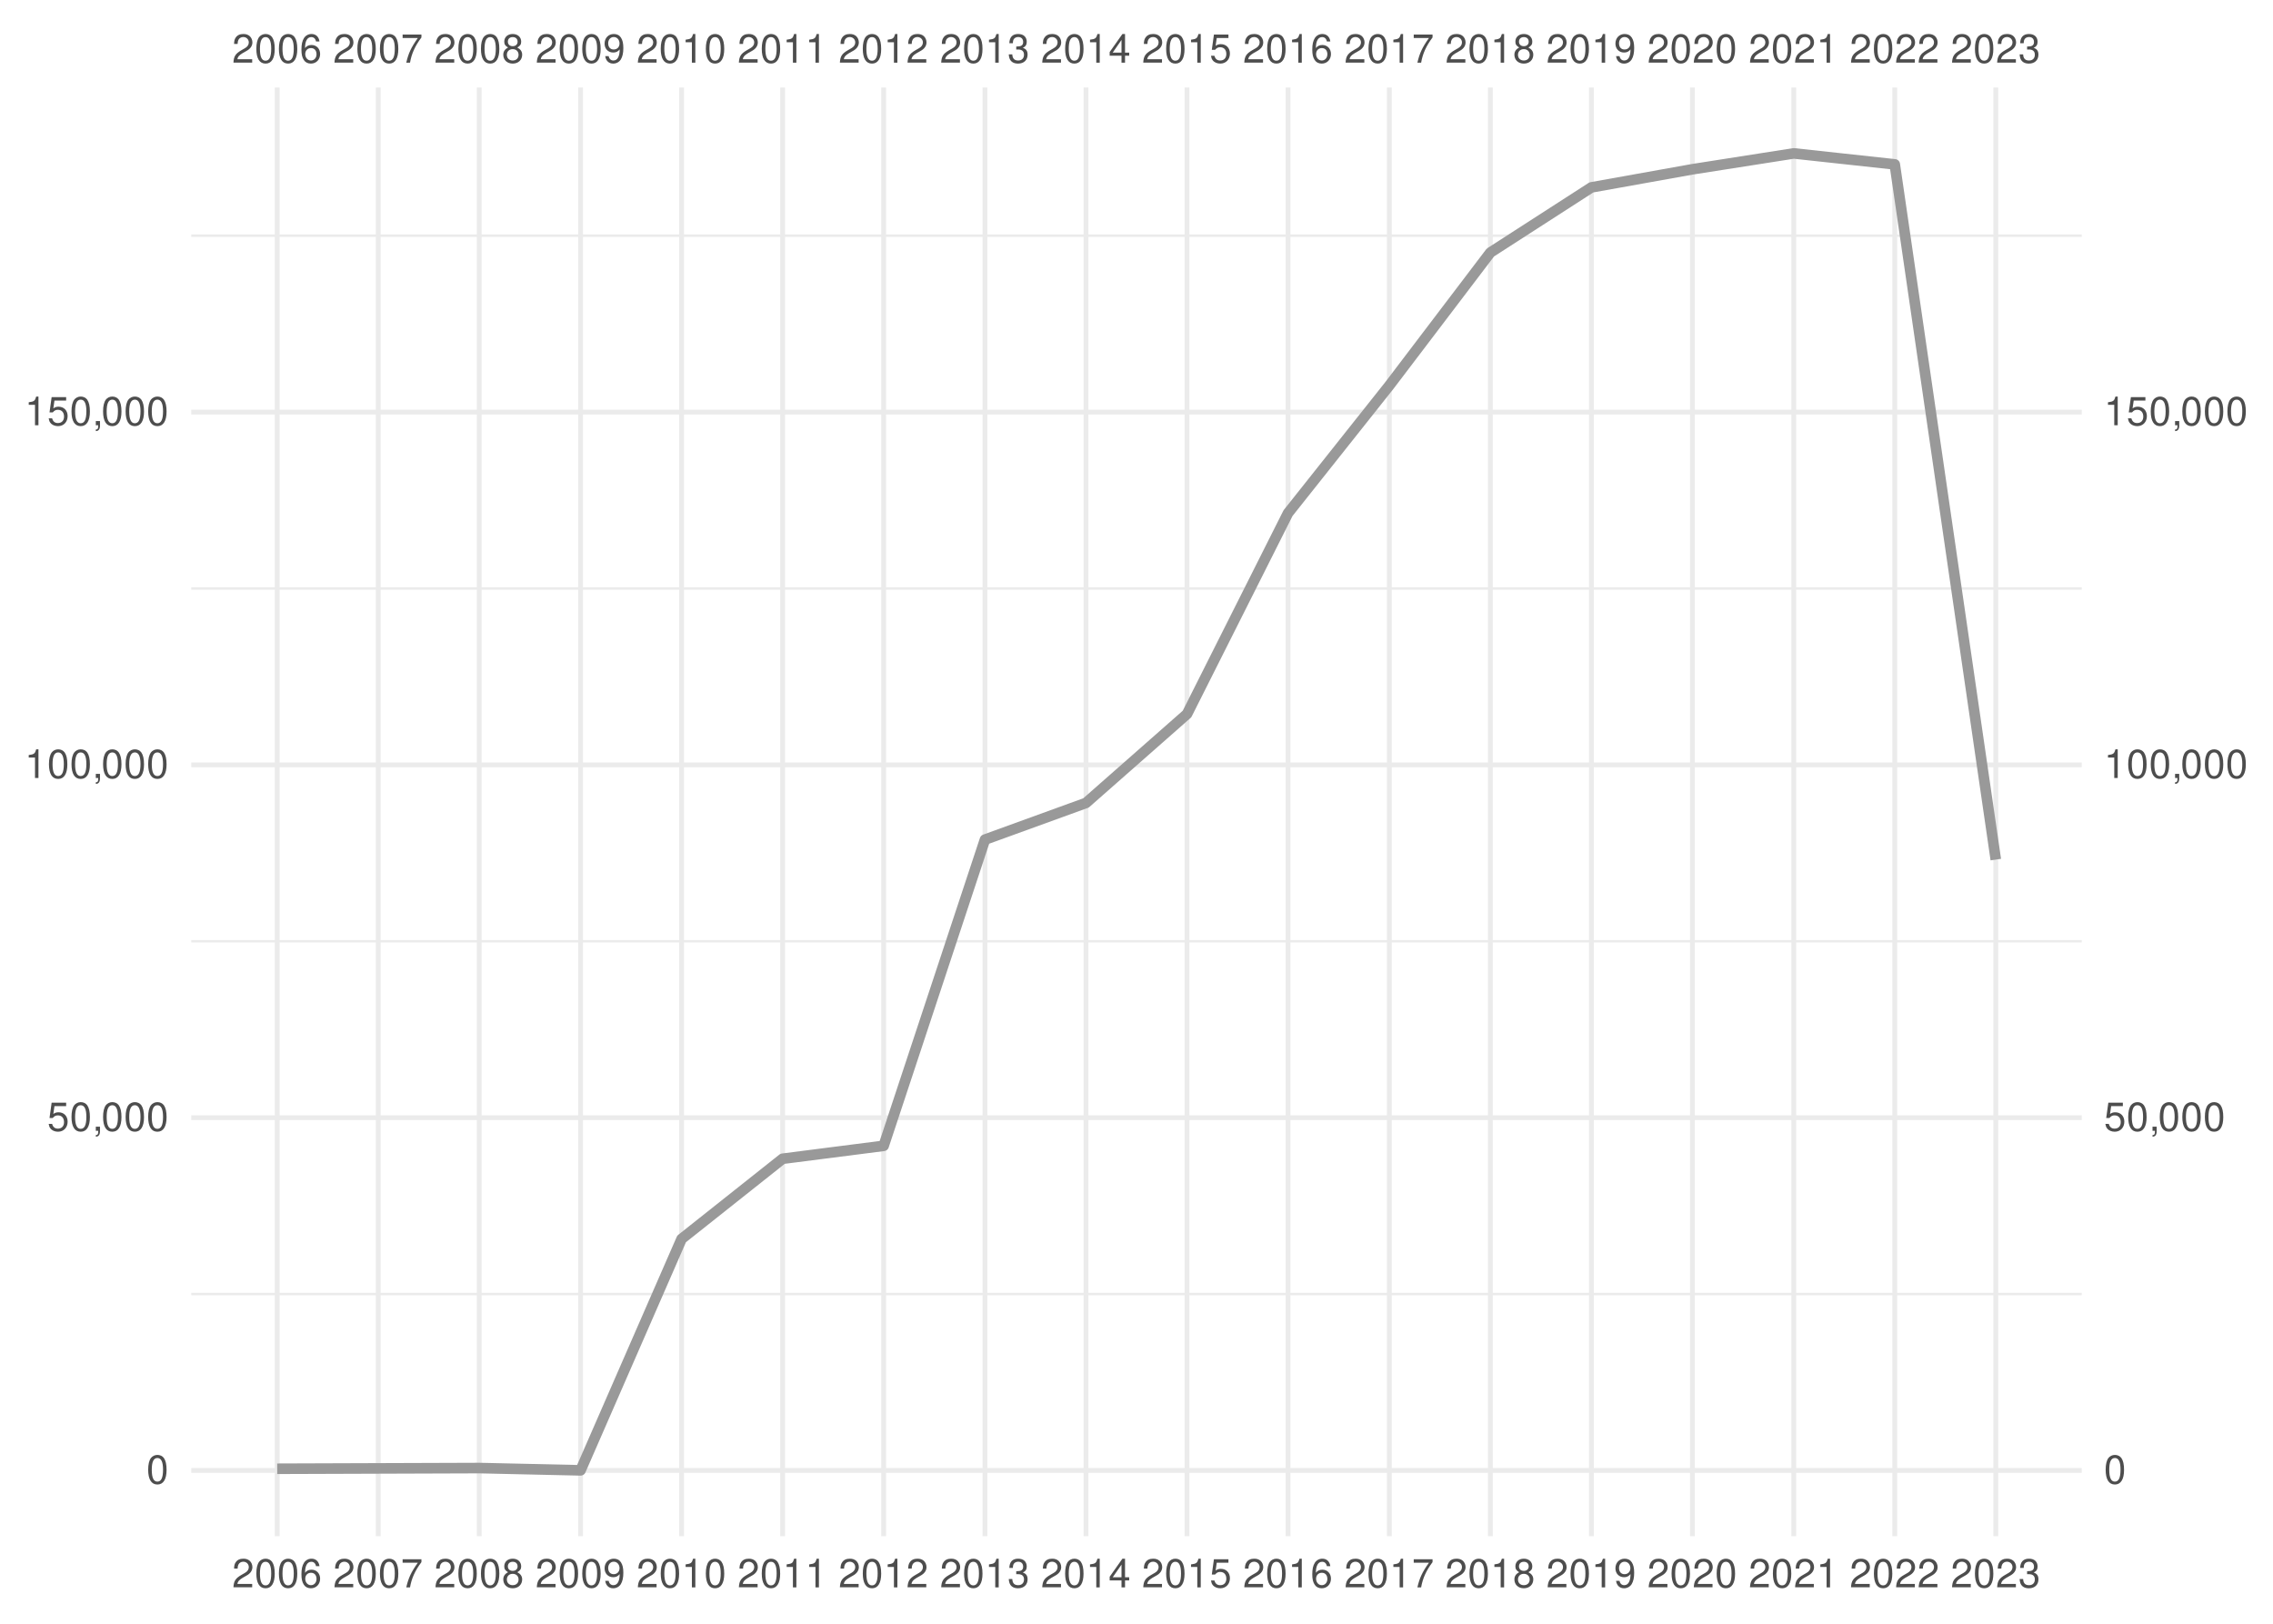
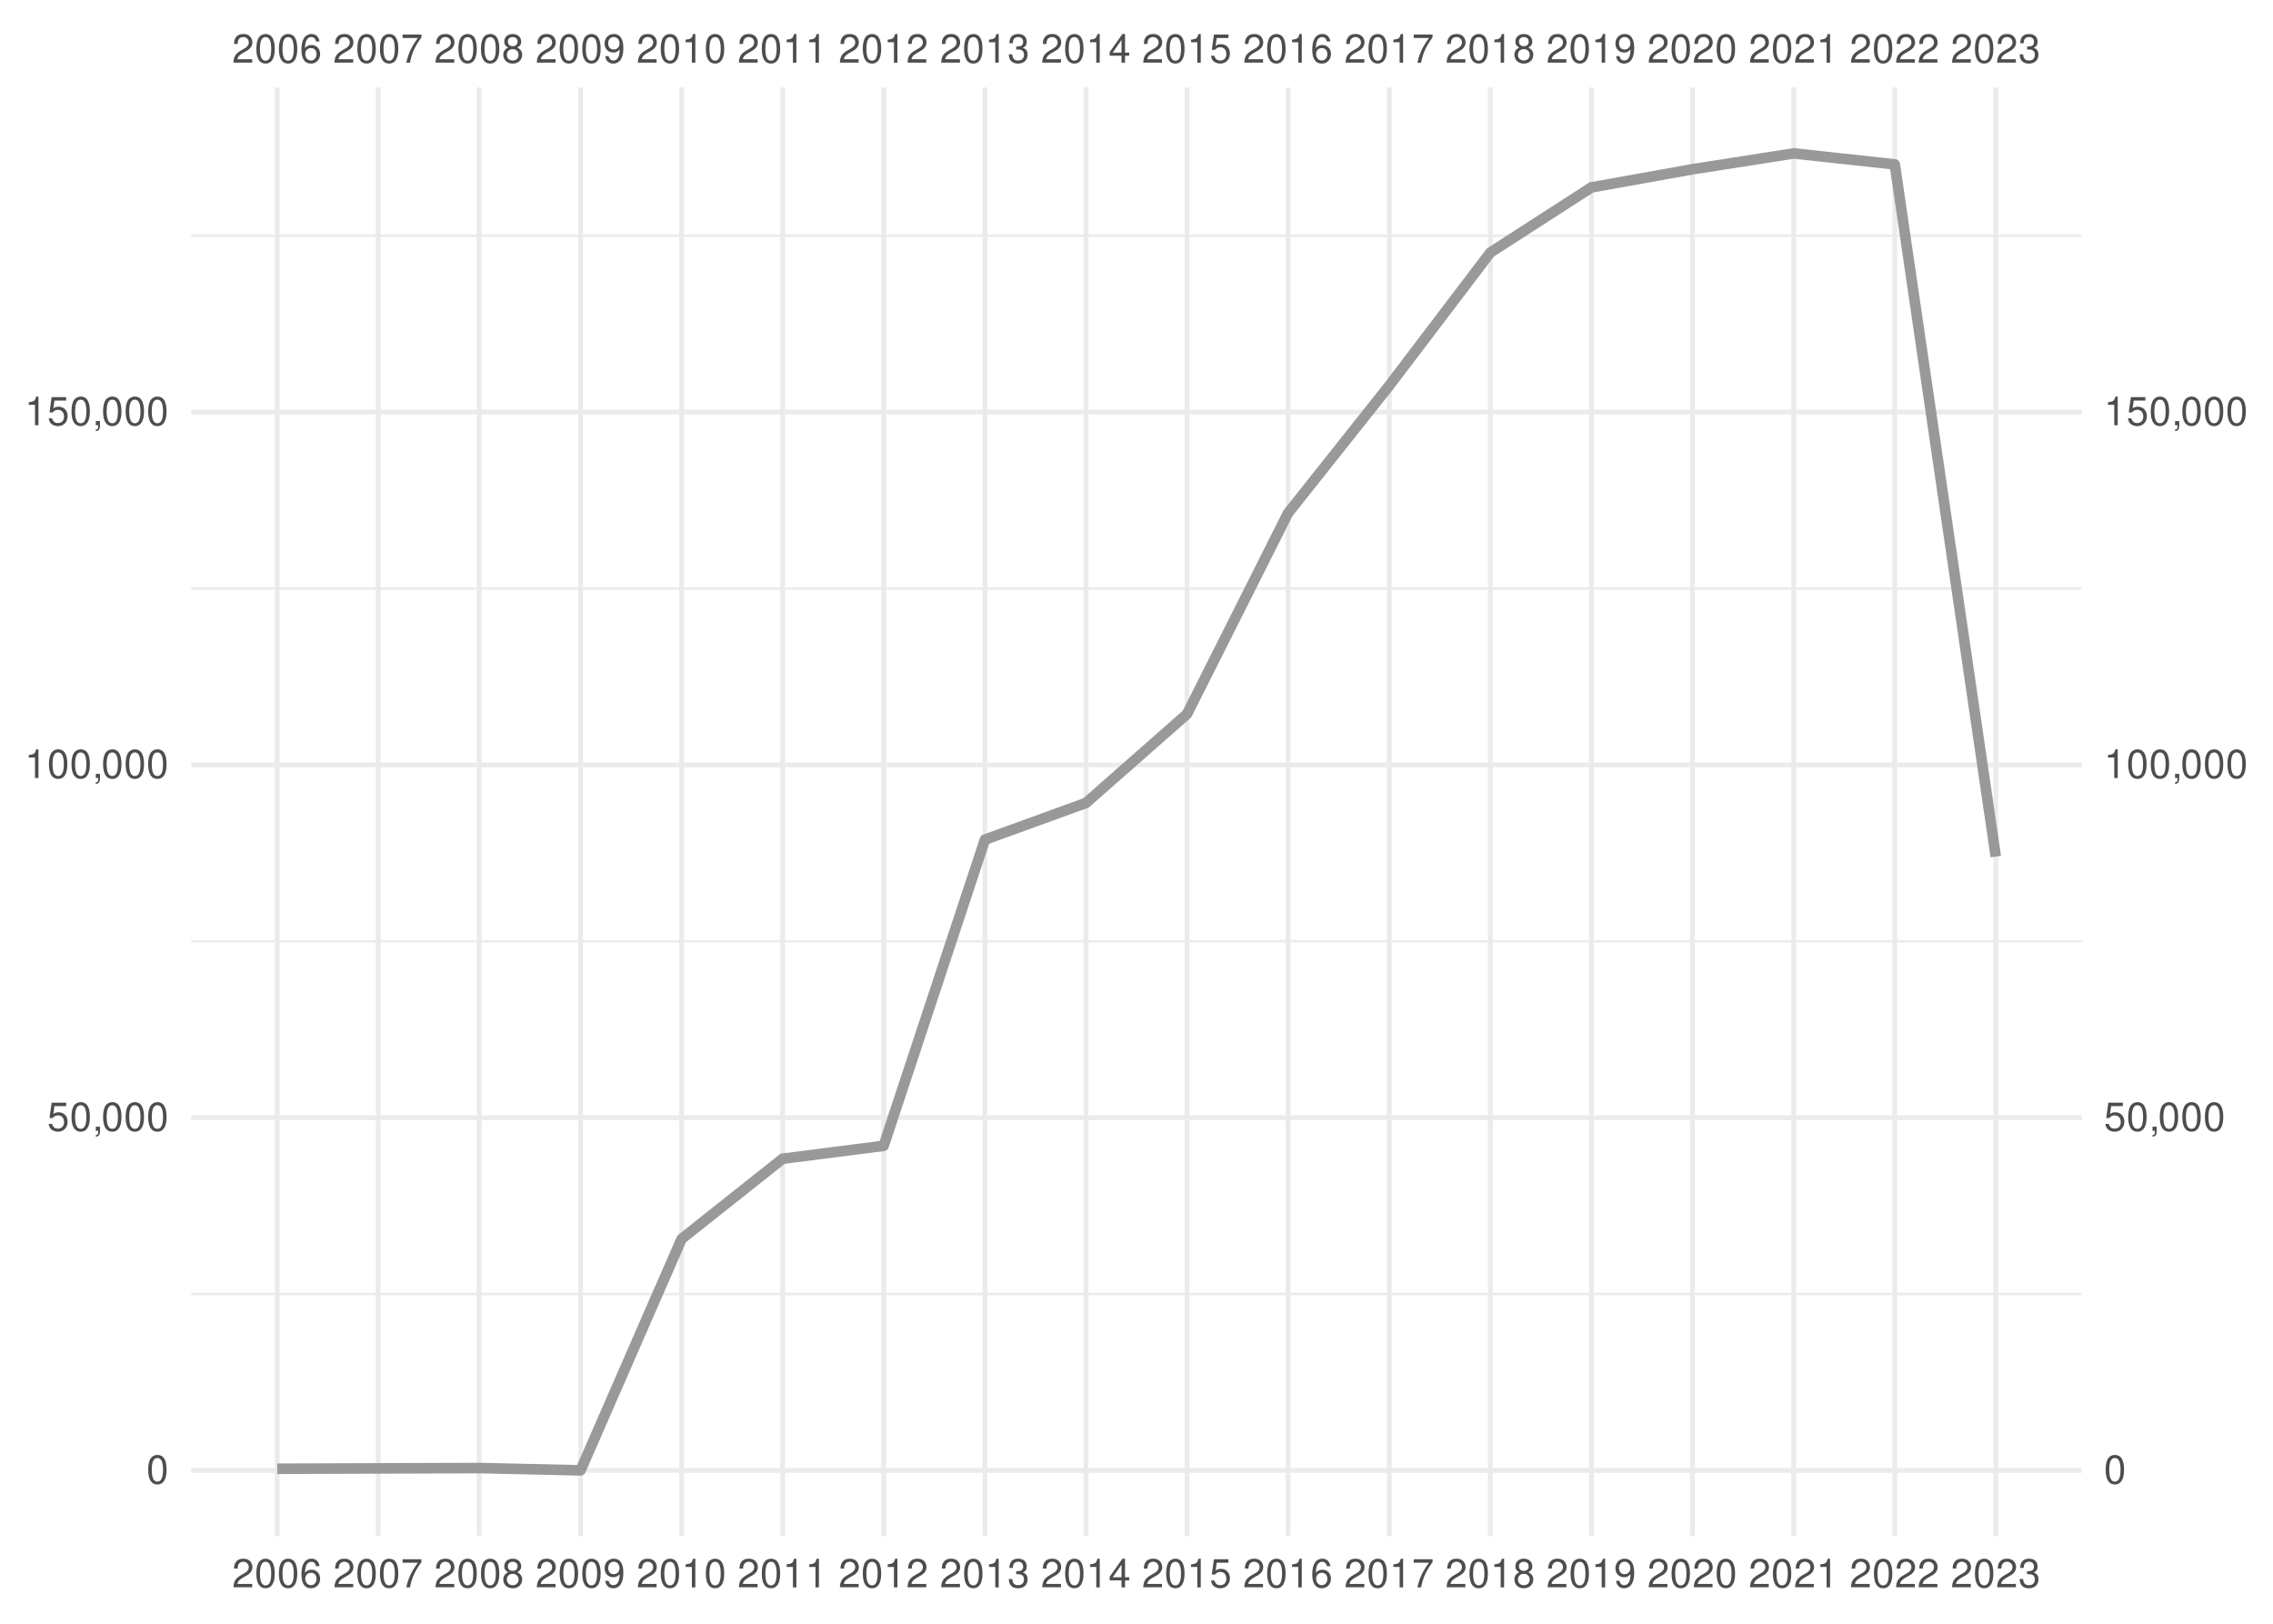
<svg xmlns="http://www.w3.org/2000/svg" xmlns:xlink="http://www.w3.org/1999/xlink" width="504pt" height="360pt" viewBox="0 0 504 360" version="1.1">
  <defs>
    <g>
      <symbol overflow="visible" id="glyph0-0">
        <path style="stroke:none;" d="" />
      </symbol>
      <symbol overflow="visible" id="glyph0-1">
        <path style="stroke:none;" d="M 4.453 -0.766 L 1.172 -0.766 C 1.25 -1.297 1.531 -1.625 2.297 -2.094 L 3.172 -2.594 C 4.047 -3.062 4.5 -3.719 4.5 -4.5 C 4.5 -5.031 4.281 -5.531 3.922 -5.875 C 3.547 -6.203 3.094 -6.359 2.5 -6.359 C 1.703 -6.359 1.125 -6.078 0.781 -5.531 C 0.547 -5.203 0.453 -4.797 0.438 -4.156 L 1.219 -4.156 C 1.234 -4.594 1.297 -4.844 1.406 -5.062 C 1.594 -5.438 2 -5.688 2.469 -5.688 C 3.172 -5.688 3.703 -5.172 3.703 -4.484 C 3.703 -3.969 3.406 -3.531 2.859 -3.219 L 2.047 -2.75 C 0.75 -2 0.375 -1.406 0.297 -0.016 L 4.453 -0.016 Z M 4.453 -0.766 " />
      </symbol>
      <symbol overflow="visible" id="glyph0-2">
        <path style="stroke:none;" d="M 2.422 -6.359 C 1.844 -6.359 1.312 -6.094 0.984 -5.672 C 0.578 -5.109 0.375 -4.25 0.375 -3.078 C 0.375 -0.938 1.078 0.203 2.422 0.203 C 3.734 0.203 4.453 -0.938 4.453 -3.031 C 4.453 -4.25 4.266 -5.078 3.859 -5.672 C 3.531 -6.109 3.016 -6.359 2.422 -6.359 Z M 2.422 -5.672 C 3.25 -5.672 3.672 -4.828 3.672 -3.094 C 3.672 -1.281 3.266 -0.438 2.406 -0.438 C 1.578 -0.438 1.172 -1.312 1.172 -3.062 C 1.172 -4.828 1.578 -5.672 2.422 -5.672 Z M 2.422 -5.672 " />
      </symbol>
      <symbol overflow="visible" id="glyph0-3">
        <path style="stroke:none;" d="M 4.375 -4.703 C 4.234 -5.75 3.562 -6.359 2.609 -6.359 C 1.922 -6.359 1.312 -6.031 0.938 -5.453 C 0.547 -4.828 0.375 -4.062 0.375 -2.906 C 0.375 -1.828 0.531 -1.156 0.906 -0.594 C 1.234 -0.078 1.781 0.203 2.469 0.203 C 3.656 0.203 4.516 -0.688 4.516 -1.922 C 4.516 -3.094 3.719 -3.922 2.609 -3.922 C 1.984 -3.922 1.5 -3.688 1.172 -3.234 C 1.172 -4.797 1.672 -5.672 2.562 -5.672 C 3.109 -5.672 3.484 -5.328 3.609 -4.703 Z M 2.5 -3.234 C 3.25 -3.234 3.719 -2.703 3.719 -1.859 C 3.719 -1.062 3.188 -0.484 2.484 -0.484 C 1.766 -0.484 1.219 -1.094 1.219 -1.906 C 1.219 -2.688 1.734 -3.234 2.5 -3.234 Z M 2.5 -3.234 " />
      </symbol>
      <symbol overflow="visible" id="glyph0-4">
        <path style="stroke:none;" d="M 4.578 -6.234 L 0.406 -6.234 L 0.406 -5.469 L 3.781 -5.469 C 2.281 -3.359 1.688 -2.047 1.219 0 L 2.047 0 C 2.391 -2 3.172 -3.719 4.578 -5.594 Z M 4.578 -6.234 " />
      </symbol>
      <symbol overflow="visible" id="glyph0-5">
        <path style="stroke:none;" d="M 3.438 -3.359 C 4.094 -3.75 4.297 -4.062 4.297 -4.656 C 4.297 -5.672 3.531 -6.359 2.422 -6.359 C 1.312 -6.359 0.547 -5.672 0.547 -4.672 C 0.547 -4.062 0.75 -3.75 1.391 -3.359 C 0.672 -2.984 0.328 -2.469 0.328 -1.766 C 0.328 -0.609 1.172 0.203 2.422 0.203 C 3.656 0.203 4.516 -0.609 4.516 -1.766 C 4.516 -2.469 4.156 -2.984 3.438 -3.359 Z M 2.422 -5.672 C 3.078 -5.672 3.5 -5.281 3.5 -4.641 C 3.5 -4.047 3.062 -3.656 2.422 -3.656 C 1.766 -3.656 1.344 -4.047 1.344 -4.656 C 1.344 -5.281 1.766 -5.672 2.422 -5.672 Z M 2.422 -3 C 3.188 -3 3.719 -2.484 3.719 -1.75 C 3.719 -0.984 3.203 -0.484 2.406 -0.484 C 1.641 -0.484 1.125 -1 1.125 -1.734 C 1.125 -2.5 1.641 -3 2.422 -3 Z M 2.422 -3 " />
      </symbol>
      <symbol overflow="visible" id="glyph0-6">
        <path style="stroke:none;" d="M 0.469 -1.453 C 0.609 -0.406 1.281 0.203 2.234 0.203 C 2.922 0.203 3.547 -0.125 3.922 -0.703 C 4.297 -1.328 4.484 -2.109 4.484 -3.25 C 4.484 -4.328 4.312 -5 3.953 -5.562 C 3.609 -6.094 3.062 -6.359 2.375 -6.359 C 1.188 -6.359 0.328 -5.469 0.328 -4.234 C 0.328 -3.062 1.125 -2.25 2.25 -2.25 C 2.844 -2.25 3.281 -2.453 3.672 -2.938 C 3.672 -1.359 3.172 -0.484 2.281 -0.484 C 1.734 -0.484 1.359 -0.828 1.234 -1.453 Z M 2.359 -5.688 C 3.094 -5.688 3.641 -5.078 3.641 -4.25 C 3.641 -3.469 3.109 -2.922 2.344 -2.922 C 1.594 -2.922 1.125 -3.453 1.125 -4.297 C 1.125 -5.109 1.641 -5.688 2.359 -5.688 Z M 2.359 -5.688 " />
      </symbol>
      <symbol overflow="visible" id="glyph0-7">
        <path style="stroke:none;" d="M 2.281 -4.531 L 2.281 0 L 3.047 0 L 3.047 -6.359 L 2.547 -6.359 C 2.266 -5.391 2.094 -5.25 0.891 -5.094 L 0.891 -4.531 Z M 2.281 -4.531 " />
      </symbol>
      <symbol overflow="visible" id="glyph0-8">
        <path style="stroke:none;" d="M 1.938 -2.922 L 2.359 -2.922 C 3.203 -2.922 3.656 -2.531 3.656 -1.766 C 3.656 -0.969 3.172 -0.484 2.375 -0.484 C 1.516 -0.484 1.109 -0.922 1.062 -1.844 L 0.281 -1.844 C 0.312 -1.344 0.406 -1 0.547 -0.719 C 0.875 -0.109 1.484 0.203 2.344 0.203 C 3.625 0.203 4.453 -0.578 4.453 -1.781 C 4.453 -2.594 4.141 -3.031 3.391 -3.297 C 3.969 -3.531 4.266 -3.969 4.266 -4.609 C 4.266 -5.703 3.547 -6.359 2.359 -6.359 C 1.109 -6.359 0.438 -5.656 0.406 -4.312 L 1.188 -4.312 C 1.203 -4.703 1.234 -4.922 1.328 -5.109 C 1.5 -5.469 1.891 -5.688 2.375 -5.688 C 3.062 -5.688 3.469 -5.266 3.469 -4.578 C 3.469 -4.141 3.312 -3.859 2.969 -3.719 C 2.766 -3.625 2.484 -3.594 1.938 -3.578 Z M 1.938 -2.922 " />
      </symbol>
      <symbol overflow="visible" id="glyph0-9">
        <path style="stroke:none;" d="M 2.875 -1.547 L 2.875 0 L 3.656 0 L 3.656 -1.547 L 4.578 -1.547 L 4.578 -2.234 L 3.656 -2.234 L 3.656 -6.359 L 3.078 -6.359 L 0.25 -2.359 L 0.25 -1.547 Z M 2.875 -2.234 L 0.922 -2.234 L 2.875 -5.047 Z M 2.875 -2.234 " />
      </symbol>
      <symbol overflow="visible" id="glyph0-10">
        <path style="stroke:none;" d="M 4.188 -6.234 L 0.969 -6.234 L 0.5 -2.844 L 1.219 -2.844 C 1.578 -3.266 1.875 -3.422 2.359 -3.422 C 3.203 -3.422 3.719 -2.844 3.719 -1.922 C 3.719 -1.031 3.203 -0.484 2.359 -0.484 C 1.688 -0.484 1.266 -0.828 1.078 -1.531 L 0.312 -1.531 C 0.406 -1.016 0.5 -0.781 0.688 -0.547 C 1.031 -0.078 1.672 0.203 2.375 0.203 C 3.641 0.203 4.516 -0.719 4.516 -2.031 C 4.516 -3.266 3.688 -4.109 2.5 -4.109 C 2.062 -4.109 1.703 -4 1.344 -3.734 L 1.594 -5.469 L 4.188 -5.469 Z M 4.188 -6.234 " />
      </symbol>
      <symbol overflow="visible" id="glyph0-11">
        <path style="stroke:none;" d="M 0.766 -0.922 L 0.766 0 L 1.297 0 L 1.297 0.156 C 1.297 0.766 1.172 0.938 0.766 0.953 L 0.766 1.297 C 1.344 1.312 1.688 0.891 1.688 0.141 L 1.688 -0.922 Z M 0.766 -0.922 " />
      </symbol>
    </g>
    <clipPath id="clip1">
      <path d="M 42.41 286 L 461.59 286 L 461.59 288 L 42.41 288 Z M 42.41 286 " />
    </clipPath>
    <clipPath id="clip2">
      <path d="M 42.41 208 L 461.59 208 L 461.59 209 L 42.41 209 Z M 42.41 208 " />
    </clipPath>
    <clipPath id="clip3">
      <path d="M 42.41 130 L 461.59 130 L 461.59 131 L 42.41 131 Z M 42.41 130 " />
    </clipPath>
    <clipPath id="clip4">
      <path d="M 42.41 51 L 461.59 51 L 461.59 53 L 42.41 53 Z M 42.41 51 " />
    </clipPath>
    <clipPath id="clip5">
      <path d="M 42.41 325 L 461.59 325 L 461.59 327 L 42.41 327 Z M 42.41 325 " />
    </clipPath>
    <clipPath id="clip6">
      <path d="M 42.41 247 L 461.59 247 L 461.59 249 L 42.41 249 Z M 42.41 247 " />
    </clipPath>
    <clipPath id="clip7">
      <path d="M 42.41 169 L 461.59 169 L 461.59 171 L 42.41 171 Z M 42.41 169 " />
    </clipPath>
    <clipPath id="clip8">
      <path d="M 42.41 90 L 461.59 90 L 461.59 92 L 42.41 92 Z M 42.41 90 " />
    </clipPath>
    <clipPath id="clip9">
      <path d="M 60 19.41 L 62 19.41 L 62 340.59 L 60 340.59 Z M 60 19.41 " />
    </clipPath>
    <clipPath id="clip10">
      <path d="M 83 19.41 L 85 19.41 L 85 340.59 L 83 340.59 Z M 83 19.41 " />
    </clipPath>
    <clipPath id="clip11">
      <path d="M 105 19.41 L 107 19.41 L 107 340.59 L 105 340.59 Z M 105 19.41 " />
    </clipPath>
    <clipPath id="clip12">
      <path d="M 128 19.41 L 130 19.41 L 130 340.59 L 128 340.59 Z M 128 19.41 " />
    </clipPath>
    <clipPath id="clip13">
      <path d="M 150 19.41 L 152 19.41 L 152 340.59 L 150 340.59 Z M 150 19.41 " />
    </clipPath>
    <clipPath id="clip14">
      <path d="M 173 19.41 L 175 19.41 L 175 340.59 L 173 340.59 Z M 173 19.41 " />
    </clipPath>
    <clipPath id="clip15">
      <path d="M 195 19.41 L 197 19.41 L 197 340.59 L 195 340.59 Z M 195 19.41 " />
    </clipPath>
    <clipPath id="clip16">
      <path d="M 217 19.41 L 219 19.41 L 219 340.59 L 217 340.59 Z M 217 19.41 " />
    </clipPath>
    <clipPath id="clip17">
      <path d="M 240 19.41 L 242 19.41 L 242 340.59 L 240 340.59 Z M 240 19.41 " />
    </clipPath>
    <clipPath id="clip18">
      <path d="M 262 19.41 L 264 19.41 L 264 340.59 L 262 340.59 Z M 262 19.41 " />
    </clipPath>
    <clipPath id="clip19">
      <path d="M 285 19.41 L 287 19.41 L 287 340.59 L 285 340.59 Z M 285 19.41 " />
    </clipPath>
    <clipPath id="clip20">
      <path d="M 307 19.41 L 309 19.41 L 309 340.59 L 307 340.59 Z M 307 19.41 " />
    </clipPath>
    <clipPath id="clip21">
      <path d="M 329 19.41 L 331 19.41 L 331 340.59 L 329 340.59 Z M 329 19.41 " />
    </clipPath>
    <clipPath id="clip22">
      <path d="M 352 19.41 L 354 19.41 L 354 340.59 L 352 340.59 Z M 352 19.41 " />
    </clipPath>
    <clipPath id="clip23">
      <path d="M 374 19.41 L 376 19.41 L 376 340.59 L 374 340.59 Z M 374 19.41 " />
    </clipPath>
    <clipPath id="clip24">
      <path d="M 397 19.41 L 399 19.41 L 399 340.59 L 397 340.59 Z M 397 19.41 " />
    </clipPath>
    <clipPath id="clip25">
      <path d="M 419 19.41 L 421 19.41 L 421 340.59 L 419 340.59 Z M 419 19.41 " />
    </clipPath>
    <clipPath id="clip26">
      <path d="M 442 19.41 L 444 19.41 L 444 340.59 L 442 340.59 Z M 442 19.41 " />
    </clipPath>
  </defs>
  <g id="surface41">
    <rect x="0" y="0" width="504" height="360" style="fill:rgb(100%,100%,100%);fill-opacity:1;stroke:none;" />
    <g clip-path="url(#clip1)" clip-rule="nonzero">
      <path style="fill:none;stroke-width:0.533;stroke-linecap:butt;stroke-linejoin:round;stroke:rgb(92.157%,92.157%,92.157%);stroke-opacity:1;stroke-miterlimit:10;" d="M 42.41 286.902 L 461.59 286.902 " />
    </g>
    <g clip-path="url(#clip2)" clip-rule="nonzero">
      <path style="fill:none;stroke-width:0.533;stroke-linecap:butt;stroke-linejoin:round;stroke:rgb(92.157%,92.157%,92.157%);stroke-opacity:1;stroke-miterlimit:10;" d="M 42.41 208.688 L 461.59 208.688 " />
    </g>
    <g clip-path="url(#clip3)" clip-rule="nonzero">
      <path style="fill:none;stroke-width:0.533;stroke-linecap:butt;stroke-linejoin:round;stroke:rgb(92.157%,92.157%,92.157%);stroke-opacity:1;stroke-miterlimit:10;" d="M 42.41 130.473 L 461.59 130.473 " />
    </g>
    <g clip-path="url(#clip4)" clip-rule="nonzero">
      <path style="fill:none;stroke-width:0.533;stroke-linecap:butt;stroke-linejoin:round;stroke:rgb(92.157%,92.157%,92.157%);stroke-opacity:1;stroke-miterlimit:10;" d="M 42.41 52.258 L 461.59 52.258 " />
    </g>
    <g clip-path="url(#clip5)" clip-rule="nonzero">
      <path style="fill:none;stroke-width:1.067;stroke-linecap:butt;stroke-linejoin:round;stroke:rgb(92.157%,92.157%,92.157%);stroke-opacity:1;stroke-miterlimit:10;" d="M 42.41 326.012 L 461.59 326.012 " />
    </g>
    <g clip-path="url(#clip6)" clip-rule="nonzero">
      <path style="fill:none;stroke-width:1.067;stroke-linecap:butt;stroke-linejoin:round;stroke:rgb(92.157%,92.157%,92.157%);stroke-opacity:1;stroke-miterlimit:10;" d="M 42.41 247.797 L 461.59 247.797 " />
    </g>
    <g clip-path="url(#clip7)" clip-rule="nonzero">
      <path style="fill:none;stroke-width:1.067;stroke-linecap:butt;stroke-linejoin:round;stroke:rgb(92.157%,92.157%,92.157%);stroke-opacity:1;stroke-miterlimit:10;" d="M 42.41 169.578 L 461.59 169.578 " />
    </g>
    <g clip-path="url(#clip8)" clip-rule="nonzero">
      <path style="fill:none;stroke-width:1.067;stroke-linecap:butt;stroke-linejoin:round;stroke:rgb(92.157%,92.157%,92.157%);stroke-opacity:1;stroke-miterlimit:10;" d="M 42.41 91.363 L 461.59 91.363 " />
    </g>
    <g clip-path="url(#clip9)" clip-rule="nonzero">
      <path style="fill:none;stroke-width:1.067;stroke-linecap:butt;stroke-linejoin:round;stroke:rgb(92.157%,92.157%,92.157%);stroke-opacity:1;stroke-miterlimit:10;" d="M 61.465 340.59 L 61.465 19.41 " />
    </g>
    <g clip-path="url(#clip10)" clip-rule="nonzero">
      <path style="fill:none;stroke-width:1.067;stroke-linecap:butt;stroke-linejoin:round;stroke:rgb(92.157%,92.157%,92.157%);stroke-opacity:1;stroke-miterlimit:10;" d="M 83.867 340.59 L 83.867 19.41 " />
    </g>
    <g clip-path="url(#clip11)" clip-rule="nonzero">
      <path style="fill:none;stroke-width:1.067;stroke-linecap:butt;stroke-linejoin:round;stroke:rgb(92.157%,92.157%,92.157%);stroke-opacity:1;stroke-miterlimit:10;" d="M 106.266 340.59 L 106.266 19.41 " />
    </g>
    <g clip-path="url(#clip12)" clip-rule="nonzero">
      <path style="fill:none;stroke-width:1.067;stroke-linecap:butt;stroke-linejoin:round;stroke:rgb(92.157%,92.157%,92.157%);stroke-opacity:1;stroke-miterlimit:10;" d="M 128.73 340.59 L 128.73 19.41 " />
    </g>
    <g clip-path="url(#clip13)" clip-rule="nonzero">
      <path style="fill:none;stroke-width:1.067;stroke-linecap:butt;stroke-linejoin:round;stroke:rgb(92.157%,92.157%,92.157%);stroke-opacity:1;stroke-miterlimit:10;" d="M 151.133 340.59 L 151.133 19.41 " />
    </g>
    <g clip-path="url(#clip14)" clip-rule="nonzero">
      <path style="fill:none;stroke-width:1.067;stroke-linecap:butt;stroke-linejoin:round;stroke:rgb(92.157%,92.157%,92.157%);stroke-opacity:1;stroke-miterlimit:10;" d="M 173.535 340.59 L 173.535 19.41 " />
    </g>
    <g clip-path="url(#clip15)" clip-rule="nonzero">
      <path style="fill:none;stroke-width:1.067;stroke-linecap:butt;stroke-linejoin:round;stroke:rgb(92.157%,92.157%,92.157%);stroke-opacity:1;stroke-miterlimit:10;" d="M 195.934 340.59 L 195.934 19.41 " />
    </g>
    <g clip-path="url(#clip16)" clip-rule="nonzero">
      <path style="fill:none;stroke-width:1.067;stroke-linecap:butt;stroke-linejoin:round;stroke:rgb(92.157%,92.157%,92.157%);stroke-opacity:1;stroke-miterlimit:10;" d="M 218.398 340.59 L 218.398 19.41 " />
    </g>
    <g clip-path="url(#clip17)" clip-rule="nonzero">
      <path style="fill:none;stroke-width:1.067;stroke-linecap:butt;stroke-linejoin:round;stroke:rgb(92.157%,92.157%,92.157%);stroke-opacity:1;stroke-miterlimit:10;" d="M 240.801 340.59 L 240.801 19.41 " />
    </g>
    <g clip-path="url(#clip18)" clip-rule="nonzero">
      <path style="fill:none;stroke-width:1.067;stroke-linecap:butt;stroke-linejoin:round;stroke:rgb(92.157%,92.157%,92.157%);stroke-opacity:1;stroke-miterlimit:10;" d="M 263.199 340.59 L 263.199 19.41 " />
    </g>
    <g clip-path="url(#clip19)" clip-rule="nonzero">
      <path style="fill:none;stroke-width:1.067;stroke-linecap:butt;stroke-linejoin:round;stroke:rgb(92.157%,92.157%,92.157%);stroke-opacity:1;stroke-miterlimit:10;" d="M 285.602 340.59 L 285.602 19.41 " />
    </g>
    <g clip-path="url(#clip20)" clip-rule="nonzero">
      <path style="fill:none;stroke-width:1.067;stroke-linecap:butt;stroke-linejoin:round;stroke:rgb(92.157%,92.157%,92.157%);stroke-opacity:1;stroke-miterlimit:10;" d="M 308.066 340.59 L 308.066 19.41 " />
    </g>
    <g clip-path="url(#clip21)" clip-rule="nonzero">
      <path style="fill:none;stroke-width:1.067;stroke-linecap:butt;stroke-linejoin:round;stroke:rgb(92.157%,92.157%,92.157%);stroke-opacity:1;stroke-miterlimit:10;" d="M 330.465 340.59 L 330.465 19.41 " />
    </g>
    <g clip-path="url(#clip22)" clip-rule="nonzero">
      <path style="fill:none;stroke-width:1.067;stroke-linecap:butt;stroke-linejoin:round;stroke:rgb(92.157%,92.157%,92.157%);stroke-opacity:1;stroke-miterlimit:10;" d="M 352.867 340.59 L 352.867 19.41 " />
    </g>
    <g clip-path="url(#clip23)" clip-rule="nonzero">
      <path style="fill:none;stroke-width:1.067;stroke-linecap:butt;stroke-linejoin:round;stroke:rgb(92.157%,92.157%,92.157%);stroke-opacity:1;stroke-miterlimit:10;" d="M 375.27 340.59 L 375.27 19.41 " />
    </g>
    <g clip-path="url(#clip24)" clip-rule="nonzero">
      <path style="fill:none;stroke-width:1.067;stroke-linecap:butt;stroke-linejoin:round;stroke:rgb(92.157%,92.157%,92.157%);stroke-opacity:1;stroke-miterlimit:10;" d="M 397.734 340.59 L 397.734 19.41 " />
    </g>
    <g clip-path="url(#clip25)" clip-rule="nonzero">
      <path style="fill:none;stroke-width:1.067;stroke-linecap:butt;stroke-linejoin:round;stroke:rgb(92.157%,92.157%,92.157%);stroke-opacity:1;stroke-miterlimit:10;" d="M 420.133 340.59 L 420.133 19.41 " />
    </g>
    <g clip-path="url(#clip26)" clip-rule="nonzero">
      <path style="fill:none;stroke-width:1.067;stroke-linecap:butt;stroke-linejoin:round;stroke:rgb(92.157%,92.157%,92.157%);stroke-opacity:1;stroke-miterlimit:10;" d="M 442.535 340.59 L 442.535 19.41 " />
    </g>
-     <path style="fill:none;stroke-width:2.347;stroke-linecap:butt;stroke-linejoin:round;stroke:rgb(60%,60%,60%);stroke-opacity:1;stroke-miterlimit:10;" d="M 61.465 325.637 L 106.266 325.484 L 128.73 325.988 L 151.133 274.68 L 173.535 256.906 L 195.934 254.039 L 218.398 186.152 L 240.801 178.02 L 263.199 158.309 L 285.602 113.762 L 308.066 85.469 L 330.465 55.988 L 352.867 41.547 L 375.27 37.531 L 397.734 34.012 L 420.133 36.445 L 442.535 190.578 " />
+     <path style="fill:none;stroke-width:2.347;stroke-linecap:butt;stroke-linejoin:round;stroke:rgb(60%,60%,60%);stroke-opacity:1;stroke-miterlimit:10;" d="M 61.465 325.637 L 106.266 325.484 L 128.73 325.988 L 151.133 274.68 L 173.535 256.906 L 195.934 254.039 L 218.398 186.152 L 240.801 178.02 L 263.199 158.309 L 285.602 113.762 L 308.066 85.469 L 330.465 55.988 L 352.867 41.547 L 375.27 37.531 L 397.734 34.012 L 420.133 36.445 L 442.535 189.918 " />
    <g style="fill:rgb(30.196%,30.196%,30.196%);fill-opacity:1;">
      <use xlink:href="#glyph0-1" x="51.465" y="13.896" />
      <use xlink:href="#glyph0-2" x="56.465" y="13.896" />
      <use xlink:href="#glyph0-2" x="61.465" y="13.896" />
      <use xlink:href="#glyph0-3" x="66.465" y="13.896" />
    </g>
    <g style="fill:rgb(30.196%,30.196%,30.196%);fill-opacity:1;">
      <use xlink:href="#glyph0-1" x="73.867" y="13.896" />
      <use xlink:href="#glyph0-2" x="78.867" y="13.896" />
      <use xlink:href="#glyph0-2" x="83.867" y="13.896" />
      <use xlink:href="#glyph0-4" x="88.867" y="13.896" />
    </g>
    <g style="fill:rgb(30.196%,30.196%,30.196%);fill-opacity:1;">
      <use xlink:href="#glyph0-1" x="96.266" y="13.896" />
      <use xlink:href="#glyph0-2" x="101.266" y="13.896" />
      <use xlink:href="#glyph0-2" x="106.266" y="13.896" />
      <use xlink:href="#glyph0-5" x="111.266" y="13.896" />
    </g>
    <g style="fill:rgb(30.196%,30.196%,30.196%);fill-opacity:1;">
      <use xlink:href="#glyph0-1" x="118.73" y="13.896" />
      <use xlink:href="#glyph0-2" x="123.73" y="13.896" />
      <use xlink:href="#glyph0-2" x="128.73" y="13.896" />
      <use xlink:href="#glyph0-6" x="133.73" y="13.896" />
    </g>
    <g style="fill:rgb(30.196%,30.196%,30.196%);fill-opacity:1;">
      <use xlink:href="#glyph0-1" x="141.133" y="13.896" />
      <use xlink:href="#glyph0-2" x="146.133" y="13.896" />
      <use xlink:href="#glyph0-7" x="151.133" y="13.896" />
      <use xlink:href="#glyph0-2" x="156.133" y="13.896" />
    </g>
    <g style="fill:rgb(30.196%,30.196%,30.196%);fill-opacity:1;">
      <use xlink:href="#glyph0-1" x="163.535" y="13.896" />
      <use xlink:href="#glyph0-2" x="168.535" y="13.896" />
      <use xlink:href="#glyph0-7" x="173.535" y="13.896" />
      <use xlink:href="#glyph0-7" x="178.535" y="13.896" />
    </g>
    <g style="fill:rgb(30.196%,30.196%,30.196%);fill-opacity:1;">
      <use xlink:href="#glyph0-1" x="185.934" y="13.896" />
      <use xlink:href="#glyph0-2" x="190.934" y="13.896" />
      <use xlink:href="#glyph0-7" x="195.934" y="13.896" />
      <use xlink:href="#glyph0-1" x="200.934" y="13.896" />
    </g>
    <g style="fill:rgb(30.196%,30.196%,30.196%);fill-opacity:1;">
      <use xlink:href="#glyph0-1" x="208.398" y="13.896" />
      <use xlink:href="#glyph0-2" x="213.398" y="13.896" />
      <use xlink:href="#glyph0-7" x="218.398" y="13.896" />
      <use xlink:href="#glyph0-8" x="223.398" y="13.896" />
    </g>
    <g style="fill:rgb(30.196%,30.196%,30.196%);fill-opacity:1;">
      <use xlink:href="#glyph0-1" x="230.801" y="13.896" />
      <use xlink:href="#glyph0-2" x="235.801" y="13.896" />
      <use xlink:href="#glyph0-7" x="240.801" y="13.896" />
      <use xlink:href="#glyph0-9" x="245.801" y="13.896" />
    </g>
    <g style="fill:rgb(30.196%,30.196%,30.196%);fill-opacity:1;">
      <use xlink:href="#glyph0-1" x="253.199" y="13.896" />
      <use xlink:href="#glyph0-2" x="258.199" y="13.896" />
      <use xlink:href="#glyph0-7" x="263.199" y="13.896" />
      <use xlink:href="#glyph0-10" x="268.199" y="13.896" />
    </g>
    <g style="fill:rgb(30.196%,30.196%,30.196%);fill-opacity:1;">
      <use xlink:href="#glyph0-1" x="275.602" y="13.896" />
      <use xlink:href="#glyph0-2" x="280.602" y="13.896" />
      <use xlink:href="#glyph0-7" x="285.602" y="13.896" />
      <use xlink:href="#glyph0-3" x="290.602" y="13.896" />
    </g>
    <g style="fill:rgb(30.196%,30.196%,30.196%);fill-opacity:1;">
      <use xlink:href="#glyph0-1" x="298.066" y="13.896" />
      <use xlink:href="#glyph0-2" x="303.066" y="13.896" />
      <use xlink:href="#glyph0-7" x="308.066" y="13.896" />
      <use xlink:href="#glyph0-4" x="313.066" y="13.896" />
    </g>
    <g style="fill:rgb(30.196%,30.196%,30.196%);fill-opacity:1;">
      <use xlink:href="#glyph0-1" x="320.465" y="13.896" />
      <use xlink:href="#glyph0-2" x="325.465" y="13.896" />
      <use xlink:href="#glyph0-7" x="330.465" y="13.896" />
      <use xlink:href="#glyph0-5" x="335.465" y="13.896" />
    </g>
    <g style="fill:rgb(30.196%,30.196%,30.196%);fill-opacity:1;">
      <use xlink:href="#glyph0-1" x="342.867" y="13.896" />
      <use xlink:href="#glyph0-2" x="347.867" y="13.896" />
      <use xlink:href="#glyph0-7" x="352.867" y="13.896" />
      <use xlink:href="#glyph0-6" x="357.867" y="13.896" />
    </g>
    <g style="fill:rgb(30.196%,30.196%,30.196%);fill-opacity:1;">
      <use xlink:href="#glyph0-1" x="365.27" y="13.896" />
      <use xlink:href="#glyph0-2" x="370.27" y="13.896" />
      <use xlink:href="#glyph0-1" x="375.27" y="13.896" />
      <use xlink:href="#glyph0-2" x="380.27" y="13.896" />
    </g>
    <g style="fill:rgb(30.196%,30.196%,30.196%);fill-opacity:1;">
      <use xlink:href="#glyph0-1" x="387.734" y="13.896" />
      <use xlink:href="#glyph0-2" x="392.734" y="13.896" />
      <use xlink:href="#glyph0-1" x="397.734" y="13.896" />
      <use xlink:href="#glyph0-7" x="402.734" y="13.896" />
    </g>
    <g style="fill:rgb(30.196%,30.196%,30.196%);fill-opacity:1;">
      <use xlink:href="#glyph0-1" x="410.133" y="13.896" />
      <use xlink:href="#glyph0-2" x="415.133" y="13.896" />
      <use xlink:href="#glyph0-1" x="420.133" y="13.896" />
      <use xlink:href="#glyph0-1" x="425.133" y="13.896" />
    </g>
    <g style="fill:rgb(30.196%,30.196%,30.196%);fill-opacity:1;">
      <use xlink:href="#glyph0-1" x="432.535" y="13.896" />
      <use xlink:href="#glyph0-2" x="437.535" y="13.896" />
      <use xlink:href="#glyph0-1" x="442.535" y="13.896" />
      <use xlink:href="#glyph0-8" x="447.535" y="13.896" />
    </g>
    <g style="fill:rgb(30.196%,30.196%,30.196%);fill-opacity:1;">
      <use xlink:href="#glyph0-2" x="32.48" y="328.927" />
    </g>
    <g style="fill:rgb(30.196%,30.196%,30.196%);fill-opacity:1;">
      <use xlink:href="#glyph0-10" x="10.48" y="250.712" />
      <use xlink:href="#glyph0-2" x="15.48" y="250.712" />
      <use xlink:href="#glyph0-11" x="20.48" y="250.712" />
      <use xlink:href="#glyph0-2" x="22.48" y="250.712" />
      <use xlink:href="#glyph0-2" x="27.48" y="250.712" />
      <use xlink:href="#glyph0-2" x="32.48" y="250.712" />
    </g>
    <g style="fill:rgb(30.196%,30.196%,30.196%);fill-opacity:1;">
      <use xlink:href="#glyph0-7" x="5.48" y="172.493" />
      <use xlink:href="#glyph0-2" x="10.48" y="172.493" />
      <use xlink:href="#glyph0-2" x="15.48" y="172.493" />
      <use xlink:href="#glyph0-11" x="20.48" y="172.493" />
      <use xlink:href="#glyph0-2" x="22.48" y="172.493" />
      <use xlink:href="#glyph0-2" x="27.48" y="172.493" />
      <use xlink:href="#glyph0-2" x="32.48" y="172.493" />
    </g>
    <g style="fill:rgb(30.196%,30.196%,30.196%);fill-opacity:1;">
      <use xlink:href="#glyph0-7" x="5.48" y="94.278" />
      <use xlink:href="#glyph0-10" x="10.48" y="94.278" />
      <use xlink:href="#glyph0-2" x="15.48" y="94.278" />
      <use xlink:href="#glyph0-11" x="20.48" y="94.278" />
      <use xlink:href="#glyph0-2" x="22.48" y="94.278" />
      <use xlink:href="#glyph0-2" x="27.48" y="94.278" />
      <use xlink:href="#glyph0-2" x="32.48" y="94.278" />
    </g>
    <g style="fill:rgb(30.196%,30.196%,30.196%);fill-opacity:1;">
      <use xlink:href="#glyph0-2" x="466.52" y="328.927" />
    </g>
    <g style="fill:rgb(30.196%,30.196%,30.196%);fill-opacity:1;">
      <use xlink:href="#glyph0-10" x="466.52" y="250.712" />
      <use xlink:href="#glyph0-2" x="471.52" y="250.712" />
      <use xlink:href="#glyph0-11" x="476.52" y="250.712" />
      <use xlink:href="#glyph0-2" x="478.52" y="250.712" />
      <use xlink:href="#glyph0-2" x="483.52" y="250.712" />
      <use xlink:href="#glyph0-2" x="488.52" y="250.712" />
    </g>
    <g style="fill:rgb(30.196%,30.196%,30.196%);fill-opacity:1;">
      <use xlink:href="#glyph0-7" x="466.52" y="172.493" />
      <use xlink:href="#glyph0-2" x="471.52" y="172.493" />
      <use xlink:href="#glyph0-2" x="476.52" y="172.493" />
      <use xlink:href="#glyph0-11" x="481.52" y="172.493" />
      <use xlink:href="#glyph0-2" x="483.52" y="172.493" />
      <use xlink:href="#glyph0-2" x="488.52" y="172.493" />
      <use xlink:href="#glyph0-2" x="493.52" y="172.493" />
    </g>
    <g style="fill:rgb(30.196%,30.196%,30.196%);fill-opacity:1;">
      <use xlink:href="#glyph0-7" x="466.52" y="94.278" />
      <use xlink:href="#glyph0-10" x="471.52" y="94.278" />
      <use xlink:href="#glyph0-2" x="476.52" y="94.278" />
      <use xlink:href="#glyph0-11" x="481.52" y="94.278" />
      <use xlink:href="#glyph0-2" x="483.52" y="94.278" />
      <use xlink:href="#glyph0-2" x="488.52" y="94.278" />
      <use xlink:href="#glyph0-2" x="493.52" y="94.278" />
    </g>
    <g style="fill:rgb(30.196%,30.196%,30.196%);fill-opacity:1;">
      <use xlink:href="#glyph0-1" x="51.465" y="351.935" />
      <use xlink:href="#glyph0-2" x="56.465" y="351.935" />
      <use xlink:href="#glyph0-2" x="61.465" y="351.935" />
      <use xlink:href="#glyph0-3" x="66.465" y="351.935" />
    </g>
    <g style="fill:rgb(30.196%,30.196%,30.196%);fill-opacity:1;">
      <use xlink:href="#glyph0-1" x="73.867" y="351.935" />
      <use xlink:href="#glyph0-2" x="78.867" y="351.935" />
      <use xlink:href="#glyph0-2" x="83.867" y="351.935" />
      <use xlink:href="#glyph0-4" x="88.867" y="351.935" />
    </g>
    <g style="fill:rgb(30.196%,30.196%,30.196%);fill-opacity:1;">
      <use xlink:href="#glyph0-1" x="96.266" y="351.935" />
      <use xlink:href="#glyph0-2" x="101.266" y="351.935" />
      <use xlink:href="#glyph0-2" x="106.266" y="351.935" />
      <use xlink:href="#glyph0-5" x="111.266" y="351.935" />
    </g>
    <g style="fill:rgb(30.196%,30.196%,30.196%);fill-opacity:1;">
      <use xlink:href="#glyph0-1" x="118.73" y="351.935" />
      <use xlink:href="#glyph0-2" x="123.73" y="351.935" />
      <use xlink:href="#glyph0-2" x="128.73" y="351.935" />
      <use xlink:href="#glyph0-6" x="133.73" y="351.935" />
    </g>
    <g style="fill:rgb(30.196%,30.196%,30.196%);fill-opacity:1;">
      <use xlink:href="#glyph0-1" x="141.133" y="351.935" />
      <use xlink:href="#glyph0-2" x="146.133" y="351.935" />
      <use xlink:href="#glyph0-7" x="151.133" y="351.935" />
      <use xlink:href="#glyph0-2" x="156.133" y="351.935" />
    </g>
    <g style="fill:rgb(30.196%,30.196%,30.196%);fill-opacity:1;">
      <use xlink:href="#glyph0-1" x="163.535" y="351.935" />
      <use xlink:href="#glyph0-2" x="168.535" y="351.935" />
      <use xlink:href="#glyph0-7" x="173.535" y="351.935" />
      <use xlink:href="#glyph0-7" x="178.535" y="351.935" />
    </g>
    <g style="fill:rgb(30.196%,30.196%,30.196%);fill-opacity:1;">
      <use xlink:href="#glyph0-1" x="185.934" y="351.935" />
      <use xlink:href="#glyph0-2" x="190.934" y="351.935" />
      <use xlink:href="#glyph0-7" x="195.934" y="351.935" />
      <use xlink:href="#glyph0-1" x="200.934" y="351.935" />
    </g>
    <g style="fill:rgb(30.196%,30.196%,30.196%);fill-opacity:1;">
      <use xlink:href="#glyph0-1" x="208.398" y="351.935" />
      <use xlink:href="#glyph0-2" x="213.398" y="351.935" />
      <use xlink:href="#glyph0-7" x="218.398" y="351.935" />
      <use xlink:href="#glyph0-8" x="223.398" y="351.935" />
    </g>
    <g style="fill:rgb(30.196%,30.196%,30.196%);fill-opacity:1;">
      <use xlink:href="#glyph0-1" x="230.801" y="351.935" />
      <use xlink:href="#glyph0-2" x="235.801" y="351.935" />
      <use xlink:href="#glyph0-7" x="240.801" y="351.935" />
      <use xlink:href="#glyph0-9" x="245.801" y="351.935" />
    </g>
    <g style="fill:rgb(30.196%,30.196%,30.196%);fill-opacity:1;">
      <use xlink:href="#glyph0-1" x="253.199" y="351.935" />
      <use xlink:href="#glyph0-2" x="258.199" y="351.935" />
      <use xlink:href="#glyph0-7" x="263.199" y="351.935" />
      <use xlink:href="#glyph0-10" x="268.199" y="351.935" />
    </g>
    <g style="fill:rgb(30.196%,30.196%,30.196%);fill-opacity:1;">
      <use xlink:href="#glyph0-1" x="275.602" y="351.935" />
      <use xlink:href="#glyph0-2" x="280.602" y="351.935" />
      <use xlink:href="#glyph0-7" x="285.602" y="351.935" />
      <use xlink:href="#glyph0-3" x="290.602" y="351.935" />
    </g>
    <g style="fill:rgb(30.196%,30.196%,30.196%);fill-opacity:1;">
      <use xlink:href="#glyph0-1" x="298.066" y="351.935" />
      <use xlink:href="#glyph0-2" x="303.066" y="351.935" />
      <use xlink:href="#glyph0-7" x="308.066" y="351.935" />
      <use xlink:href="#glyph0-4" x="313.066" y="351.935" />
    </g>
    <g style="fill:rgb(30.196%,30.196%,30.196%);fill-opacity:1;">
      <use xlink:href="#glyph0-1" x="320.465" y="351.935" />
      <use xlink:href="#glyph0-2" x="325.465" y="351.935" />
      <use xlink:href="#glyph0-7" x="330.465" y="351.935" />
      <use xlink:href="#glyph0-5" x="335.465" y="351.935" />
    </g>
    <g style="fill:rgb(30.196%,30.196%,30.196%);fill-opacity:1;">
      <use xlink:href="#glyph0-1" x="342.867" y="351.935" />
      <use xlink:href="#glyph0-2" x="347.867" y="351.935" />
      <use xlink:href="#glyph0-7" x="352.867" y="351.935" />
      <use xlink:href="#glyph0-6" x="357.867" y="351.935" />
    </g>
    <g style="fill:rgb(30.196%,30.196%,30.196%);fill-opacity:1;">
      <use xlink:href="#glyph0-1" x="365.27" y="351.935" />
      <use xlink:href="#glyph0-2" x="370.27" y="351.935" />
      <use xlink:href="#glyph0-1" x="375.27" y="351.935" />
      <use xlink:href="#glyph0-2" x="380.27" y="351.935" />
    </g>
    <g style="fill:rgb(30.196%,30.196%,30.196%);fill-opacity:1;">
      <use xlink:href="#glyph0-1" x="387.734" y="351.935" />
      <use xlink:href="#glyph0-2" x="392.734" y="351.935" />
      <use xlink:href="#glyph0-1" x="397.734" y="351.935" />
      <use xlink:href="#glyph0-7" x="402.734" y="351.935" />
    </g>
    <g style="fill:rgb(30.196%,30.196%,30.196%);fill-opacity:1;">
      <use xlink:href="#glyph0-1" x="410.133" y="351.935" />
      <use xlink:href="#glyph0-2" x="415.133" y="351.935" />
      <use xlink:href="#glyph0-1" x="420.133" y="351.935" />
      <use xlink:href="#glyph0-1" x="425.133" y="351.935" />
    </g>
    <g style="fill:rgb(30.196%,30.196%,30.196%);fill-opacity:1;">
      <use xlink:href="#glyph0-1" x="432.535" y="351.935" />
      <use xlink:href="#glyph0-2" x="437.535" y="351.935" />
      <use xlink:href="#glyph0-1" x="442.535" y="351.935" />
      <use xlink:href="#glyph0-8" x="447.535" y="351.935" />
    </g>
  </g>
</svg>
